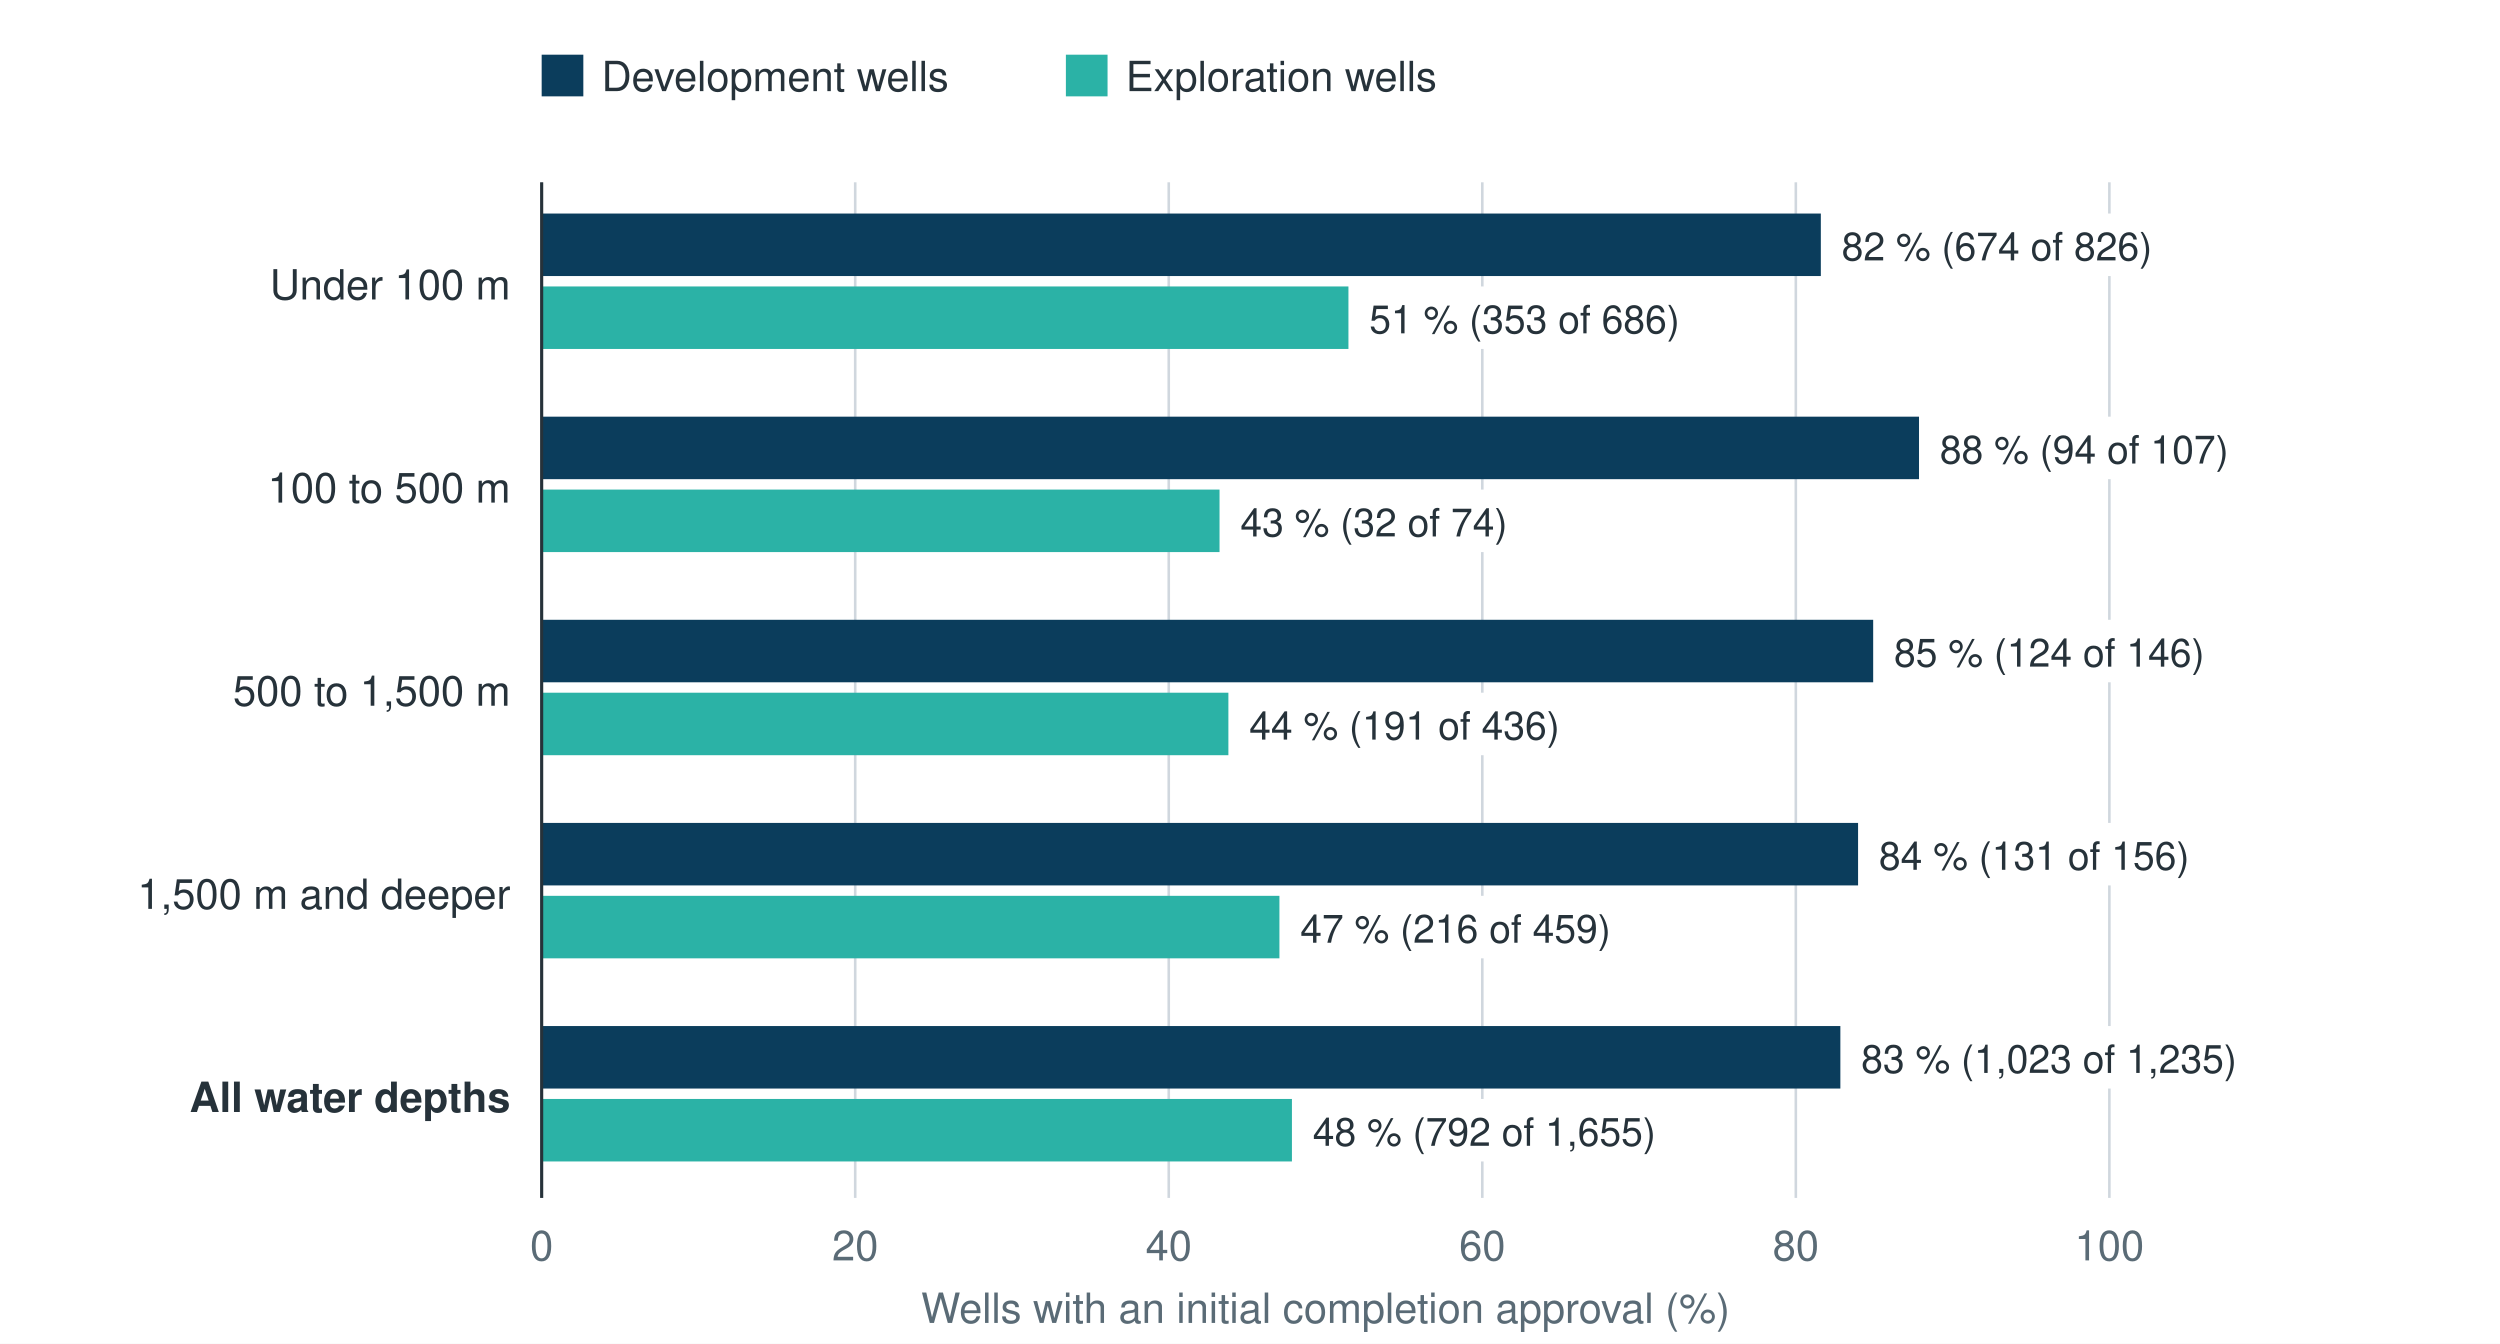
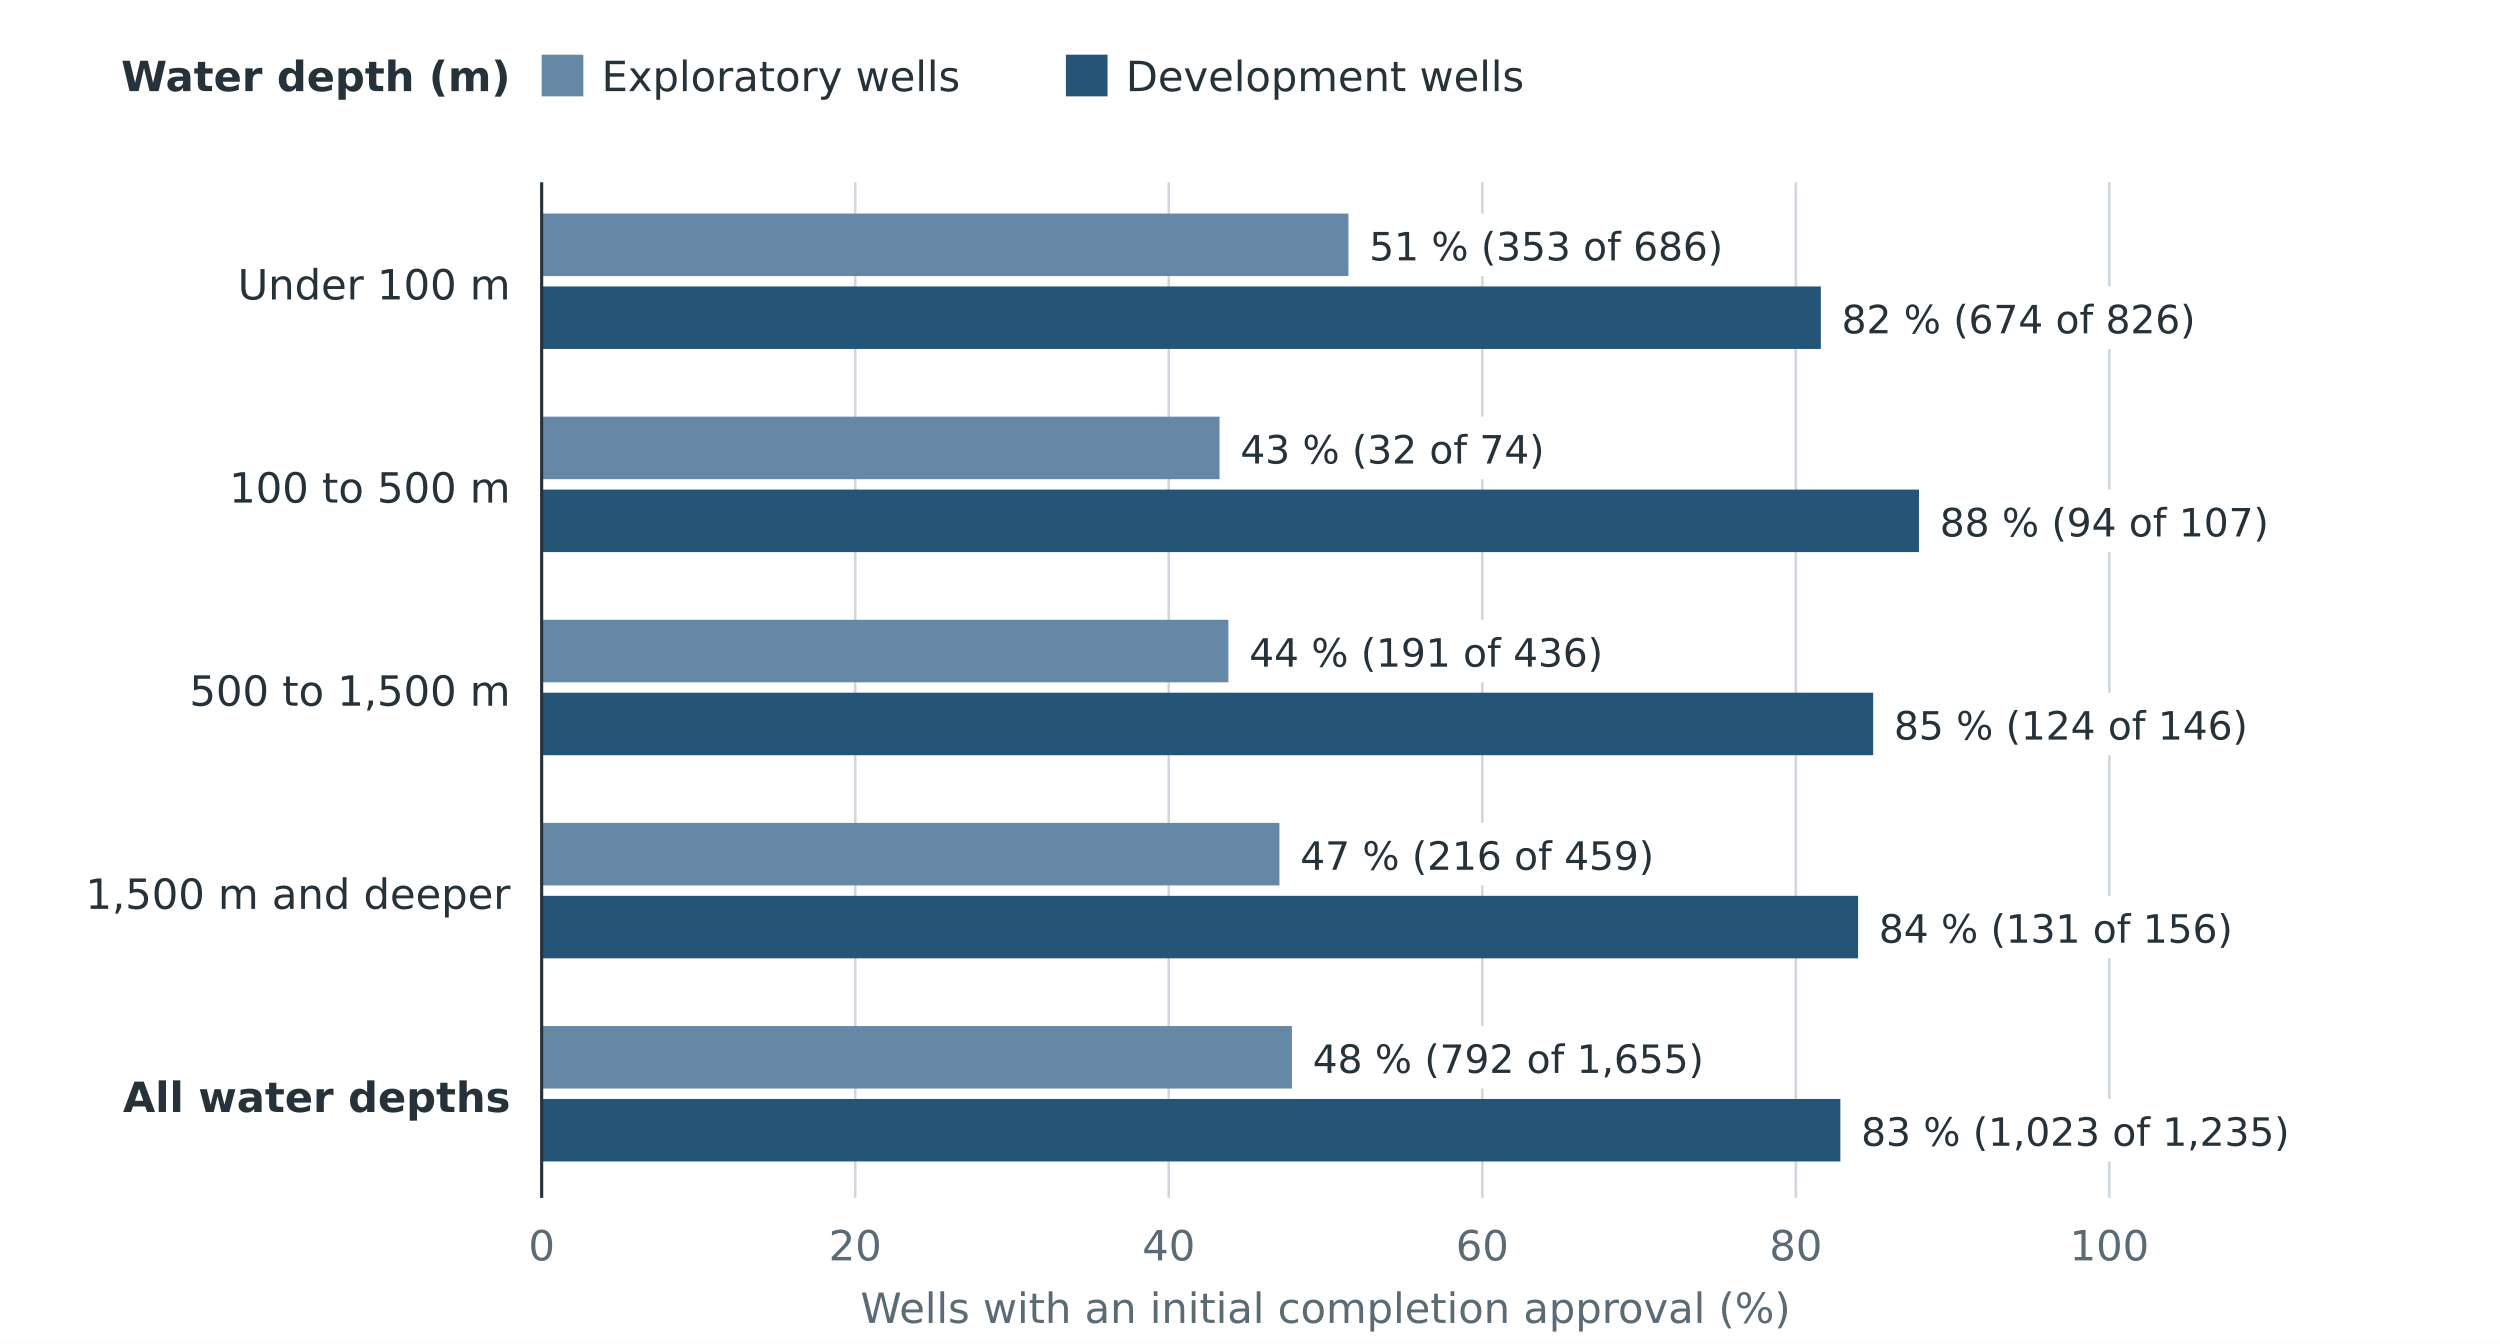
- <svg xmlns="http://www.w3.org/2000/svg" viewBox="0 0 960 516" width="960" height="516" role="img" aria-label="Share of wells first drilled 2005 to 2025 with an initial completion approval, by well type and water depth" font-family="'Segoe UI',Helvetica,Arial,sans-serif">
+ <svg xmlns="http://www.w3.org/2000/svg" viewBox="0 0 960 516" width="960" height="516" role="img" aria-label="Share of wells first drilled 2005 to 2025 with an initial completion approval, by well type and water depth" font-family="'DejaVu Sans','Segoe UI',Arial,sans-serif">
  <rect x="0.0" y="0.0" width="960.0" height="516.0" fill="#ffffff" fill-opacity="1.0" stroke="none" />
-   <rect x="208.0" y="21.0" width="16.0" height="16.0" fill="#0b3d5c" fill-opacity="1.0" stroke="none" />
-   <text x="231.0" y="35.0" font-size="16" font-weight="400" fill="#26323a" text-anchor="start">Development wells</text>
-   <rect x="409.3" y="21.0" width="16.0" height="16.0" fill="#2BB2A6" fill-opacity="1.0" stroke="none" />
-   <text x="432.3" y="35.0" font-size="16" font-weight="400" fill="#26323a" text-anchor="start">Exploration wells</text>
+   <rect x="208.0" y="21.0" width="16.0" height="16.0" fill="#6588a6" fill-opacity="1.0" stroke="none" />
+   <text x="231.0" y="35.0" font-size="16" font-weight="400" fill="#26323a" text-anchor="start">Exploratory wells</text>
+   <rect x="409.3" y="21.0" width="16.0" height="16.0" fill="#245476" fill-opacity="1.0" stroke="none" />
+   <text x="432.3" y="35.0" font-size="16" font-weight="400" fill="#26323a" text-anchor="start">Development wells</text>
+   <text x="196.0" y="35.0" font-size="16" font-weight="600" fill="#26323a" text-anchor="end">Water depth (m)</text>
  <line x1="208.0" y1="70.0" x2="208.0" y2="460.0" stroke="#d0d7de" stroke-width="1.0" />
  <text x="208.0" y="484.0" font-size="16" font-weight="400" fill="#5a6b76" text-anchor="middle">0</text>
  <line x1="328.4" y1="70.0" x2="328.4" y2="460.0" stroke="#d0d7de" stroke-width="1.0" />
  <text x="328.4" y="484.0" font-size="16" font-weight="400" fill="#5a6b76" text-anchor="middle">20</text>
  <line x1="448.8" y1="70.0" x2="448.8" y2="460.0" stroke="#d0d7de" stroke-width="1.0" />
  <text x="448.8" y="484.0" font-size="16" font-weight="400" fill="#5a6b76" text-anchor="middle">40</text>
  <line x1="569.2" y1="70.0" x2="569.2" y2="460.0" stroke="#d0d7de" stroke-width="1.0" />
  <text x="569.2" y="484.0" font-size="16" font-weight="400" fill="#5a6b76" text-anchor="middle">60</text>
  <line x1="689.6" y1="70.0" x2="689.6" y2="460.0" stroke="#d0d7de" stroke-width="1.0" />
  <text x="689.6" y="484.0" font-size="16" font-weight="400" fill="#5a6b76" text-anchor="middle">80</text>
  <line x1="810.0" y1="70.0" x2="810.0" y2="460.0" stroke="#d0d7de" stroke-width="1.0" />
  <text x="810.0" y="484.0" font-size="16" font-weight="400" fill="#5a6b76" text-anchor="middle">100</text>
  <text x="509.0" y="508.0" font-size="16" font-weight="400" fill="#5a6b76" text-anchor="middle">Wells with an initial completion approval (%)</text>
  <text x="196.0" y="115.0" font-size="16" font-weight="400" fill="#26323a" text-anchor="end">Under 100 m</text>
-   <rect x="208.0" y="82.0" width="491.2" height="24.0" fill="#0b3d5c" fill-opacity="1.0" stroke="none" />
-   <rect x="703.2" y="82.0" width="159.2" height="24.0" fill="#ffffff" fill-opacity="1.0" stroke="none" />
-   <text x="707.2" y="100.0" font-size="15" font-weight="400" fill="#26323a" text-anchor="start">82 %  (674 of 826)</text>
-   <rect x="208.0" y="110.0" width="309.8" height="24.0" fill="#2BB2A6" fill-opacity="1.0" stroke="none" />
-   <rect x="521.8" y="110.0" width="159.2" height="24.0" fill="#ffffff" fill-opacity="1.0" stroke="none" />
-   <text x="525.8" y="128.0" font-size="15" font-weight="400" fill="#26323a" text-anchor="start">51 %  (353 of 686)</text>
+   <rect x="208.0" y="82.0" width="309.8" height="24.0" fill="#6588a6" fill-opacity="1.0" stroke="none" />
+   <rect x="521.8" y="82.0" width="159.2" height="24.0" fill="#ffffff" fill-opacity="1.0" stroke="none" />
+   <text x="525.8" y="100.0" font-size="15" font-weight="400" fill="#26323a" text-anchor="start">51 %  (353 of 686)</text>
+   <rect x="208.0" y="110.0" width="491.2" height="24.0" fill="#245476" fill-opacity="1.0" stroke="none" />
+   <rect x="703.2" y="110.0" width="159.2" height="24.0" fill="#ffffff" fill-opacity="1.0" stroke="none" />
+   <text x="707.2" y="128.0" font-size="15" font-weight="400" fill="#26323a" text-anchor="start">82 %  (674 of 826)</text>
  <text x="196.0" y="193.0" font-size="16" font-weight="400" fill="#26323a" text-anchor="end">100 to 500 m</text>
-   <rect x="208.0" y="160.0" width="528.9" height="24.0" fill="#0b3d5c" fill-opacity="1.0" stroke="none" />
-   <rect x="740.9" y="160.0" width="150.8" height="24.0" fill="#ffffff" fill-opacity="1.0" stroke="none" />
-   <text x="744.9" y="178.0" font-size="15" font-weight="400" fill="#26323a" text-anchor="start">88 %  (94 of 107)</text>
-   <rect x="208.0" y="188.0" width="260.3" height="24.0" fill="#2BB2A6" fill-opacity="1.0" stroke="none" />
-   <rect x="472.3" y="188.0" width="142.4" height="24.0" fill="#ffffff" fill-opacity="1.0" stroke="none" />
-   <text x="476.3" y="206.0" font-size="15" font-weight="400" fill="#26323a" text-anchor="start">43 %  (32 of 74)</text>
+   <rect x="208.0" y="160.0" width="260.3" height="24.0" fill="#6588a6" fill-opacity="1.0" stroke="none" />
+   <rect x="472.3" y="160.0" width="142.4" height="24.0" fill="#ffffff" fill-opacity="1.0" stroke="none" />
+   <text x="476.3" y="178.0" font-size="15" font-weight="400" fill="#26323a" text-anchor="start">43 %  (32 of 74)</text>
+   <rect x="208.0" y="188.0" width="528.9" height="24.0" fill="#245476" fill-opacity="1.0" stroke="none" />
+   <rect x="740.9" y="188.0" width="150.8" height="24.0" fill="#ffffff" fill-opacity="1.0" stroke="none" />
+   <text x="744.9" y="206.0" font-size="15" font-weight="400" fill="#26323a" text-anchor="start">88 %  (94 of 107)</text>
  <text x="196.0" y="271.0" font-size="16" font-weight="400" fill="#26323a" text-anchor="end">500 to 1,500 m</text>
-   <rect x="208.0" y="238.0" width="511.3" height="24.0" fill="#0b3d5c" fill-opacity="1.0" stroke="none" />
-   <rect x="723.3" y="238.0" width="159.2" height="24.0" fill="#ffffff" fill-opacity="1.0" stroke="none" />
-   <text x="727.3" y="256.0" font-size="15" font-weight="400" fill="#26323a" text-anchor="start">85 %  (124 of 146)</text>
-   <rect x="208.0" y="266.0" width="263.7" height="24.0" fill="#2BB2A6" fill-opacity="1.0" stroke="none" />
-   <rect x="475.7" y="266.0" width="159.2" height="24.0" fill="#ffffff" fill-opacity="1.0" stroke="none" />
-   <text x="479.7" y="284.0" font-size="15" font-weight="400" fill="#26323a" text-anchor="start">44 %  (191 of 436)</text>
+   <rect x="208.0" y="238.0" width="263.7" height="24.0" fill="#6588a6" fill-opacity="1.0" stroke="none" />
+   <rect x="475.7" y="238.0" width="159.2" height="24.0" fill="#ffffff" fill-opacity="1.0" stroke="none" />
+   <text x="479.7" y="256.0" font-size="15" font-weight="400" fill="#26323a" text-anchor="start">44 %  (191 of 436)</text>
+   <rect x="208.0" y="266.0" width="511.3" height="24.0" fill="#245476" fill-opacity="1.0" stroke="none" />
+   <rect x="723.3" y="266.0" width="159.2" height="24.0" fill="#ffffff" fill-opacity="1.0" stroke="none" />
+   <text x="727.3" y="284.0" font-size="15" font-weight="400" fill="#26323a" text-anchor="start">85 %  (124 of 146)</text>
  <text x="196.0" y="349.0" font-size="16" font-weight="400" fill="#26323a" text-anchor="end">1,500 m and deeper</text>
-   <rect x="208.0" y="316.0" width="505.5" height="24.0" fill="#0b3d5c" fill-opacity="1.0" stroke="none" />
-   <rect x="717.5" y="316.0" width="159.2" height="24.0" fill="#ffffff" fill-opacity="1.0" stroke="none" />
-   <text x="721.5" y="334.0" font-size="15" font-weight="400" fill="#26323a" text-anchor="start">84 %  (131 of 156)</text>
-   <rect x="208.0" y="344.0" width="283.3" height="24.0" fill="#2BB2A6" fill-opacity="1.0" stroke="none" />
-   <rect x="495.3" y="344.0" width="159.2" height="24.0" fill="#ffffff" fill-opacity="1.0" stroke="none" />
-   <text x="499.3" y="362.0" font-size="15" font-weight="400" fill="#26323a" text-anchor="start">47 %  (216 of 459)</text>
+   <rect x="208.0" y="316.0" width="283.3" height="24.0" fill="#6588a6" fill-opacity="1.0" stroke="none" />
+   <rect x="495.3" y="316.0" width="159.2" height="24.0" fill="#ffffff" fill-opacity="1.0" stroke="none" />
+   <text x="499.3" y="334.0" font-size="15" font-weight="400" fill="#26323a" text-anchor="start">47 %  (216 of 459)</text>
+   <rect x="208.0" y="344.0" width="505.5" height="24.0" fill="#245476" fill-opacity="1.0" stroke="none" />
+   <rect x="717.5" y="344.0" width="159.2" height="24.0" fill="#ffffff" fill-opacity="1.0" stroke="none" />
+   <text x="721.5" y="362.0" font-size="15" font-weight="400" fill="#26323a" text-anchor="start">84 %  (131 of 156)</text>
  <text x="196.0" y="427.0" font-size="16" font-weight="600" fill="#26323a" text-anchor="end">All water depths</text>
-   <rect x="208.0" y="394.0" width="498.7" height="24.0" fill="#0b3d5c" fill-opacity="1.0" stroke="none" />
-   <rect x="710.7" y="394.0" width="192.8" height="24.0" fill="#ffffff" fill-opacity="1.0" stroke="none" />
-   <text x="714.7" y="412.0" font-size="15" font-weight="400" fill="#26323a" text-anchor="start">83 %  (1,023 of 1,235)</text>
-   <rect x="208.0" y="422.0" width="288.1" height="24.0" fill="#2BB2A6" fill-opacity="1.0" stroke="none" />
-   <rect x="500.1" y="422.0" width="176.0" height="24.0" fill="#ffffff" fill-opacity="1.0" stroke="none" />
-   <text x="504.1" y="440.0" font-size="15" font-weight="400" fill="#26323a" text-anchor="start">48 %  (792 of 1,655)</text>
+   <rect x="208.0" y="394.0" width="288.1" height="24.0" fill="#6588a6" fill-opacity="1.0" stroke="none" />
+   <rect x="500.1" y="394.0" width="176.0" height="24.0" fill="#ffffff" fill-opacity="1.0" stroke="none" />
+   <text x="504.1" y="412.0" font-size="15" font-weight="400" fill="#26323a" text-anchor="start">48 %  (792 of 1,655)</text>
+   <rect x="208.0" y="422.0" width="498.7" height="24.0" fill="#245476" fill-opacity="1.0" stroke="none" />
+   <rect x="710.7" y="422.0" width="192.8" height="24.0" fill="#ffffff" fill-opacity="1.0" stroke="none" />
+   <text x="714.7" y="440.0" font-size="15" font-weight="400" fill="#26323a" text-anchor="start">83 %  (1,023 of 1,235)</text>
  <line x1="208.0" y1="70.0" x2="208.0" y2="460.0" stroke="#26323a" stroke-width="1.2" />
</svg>
